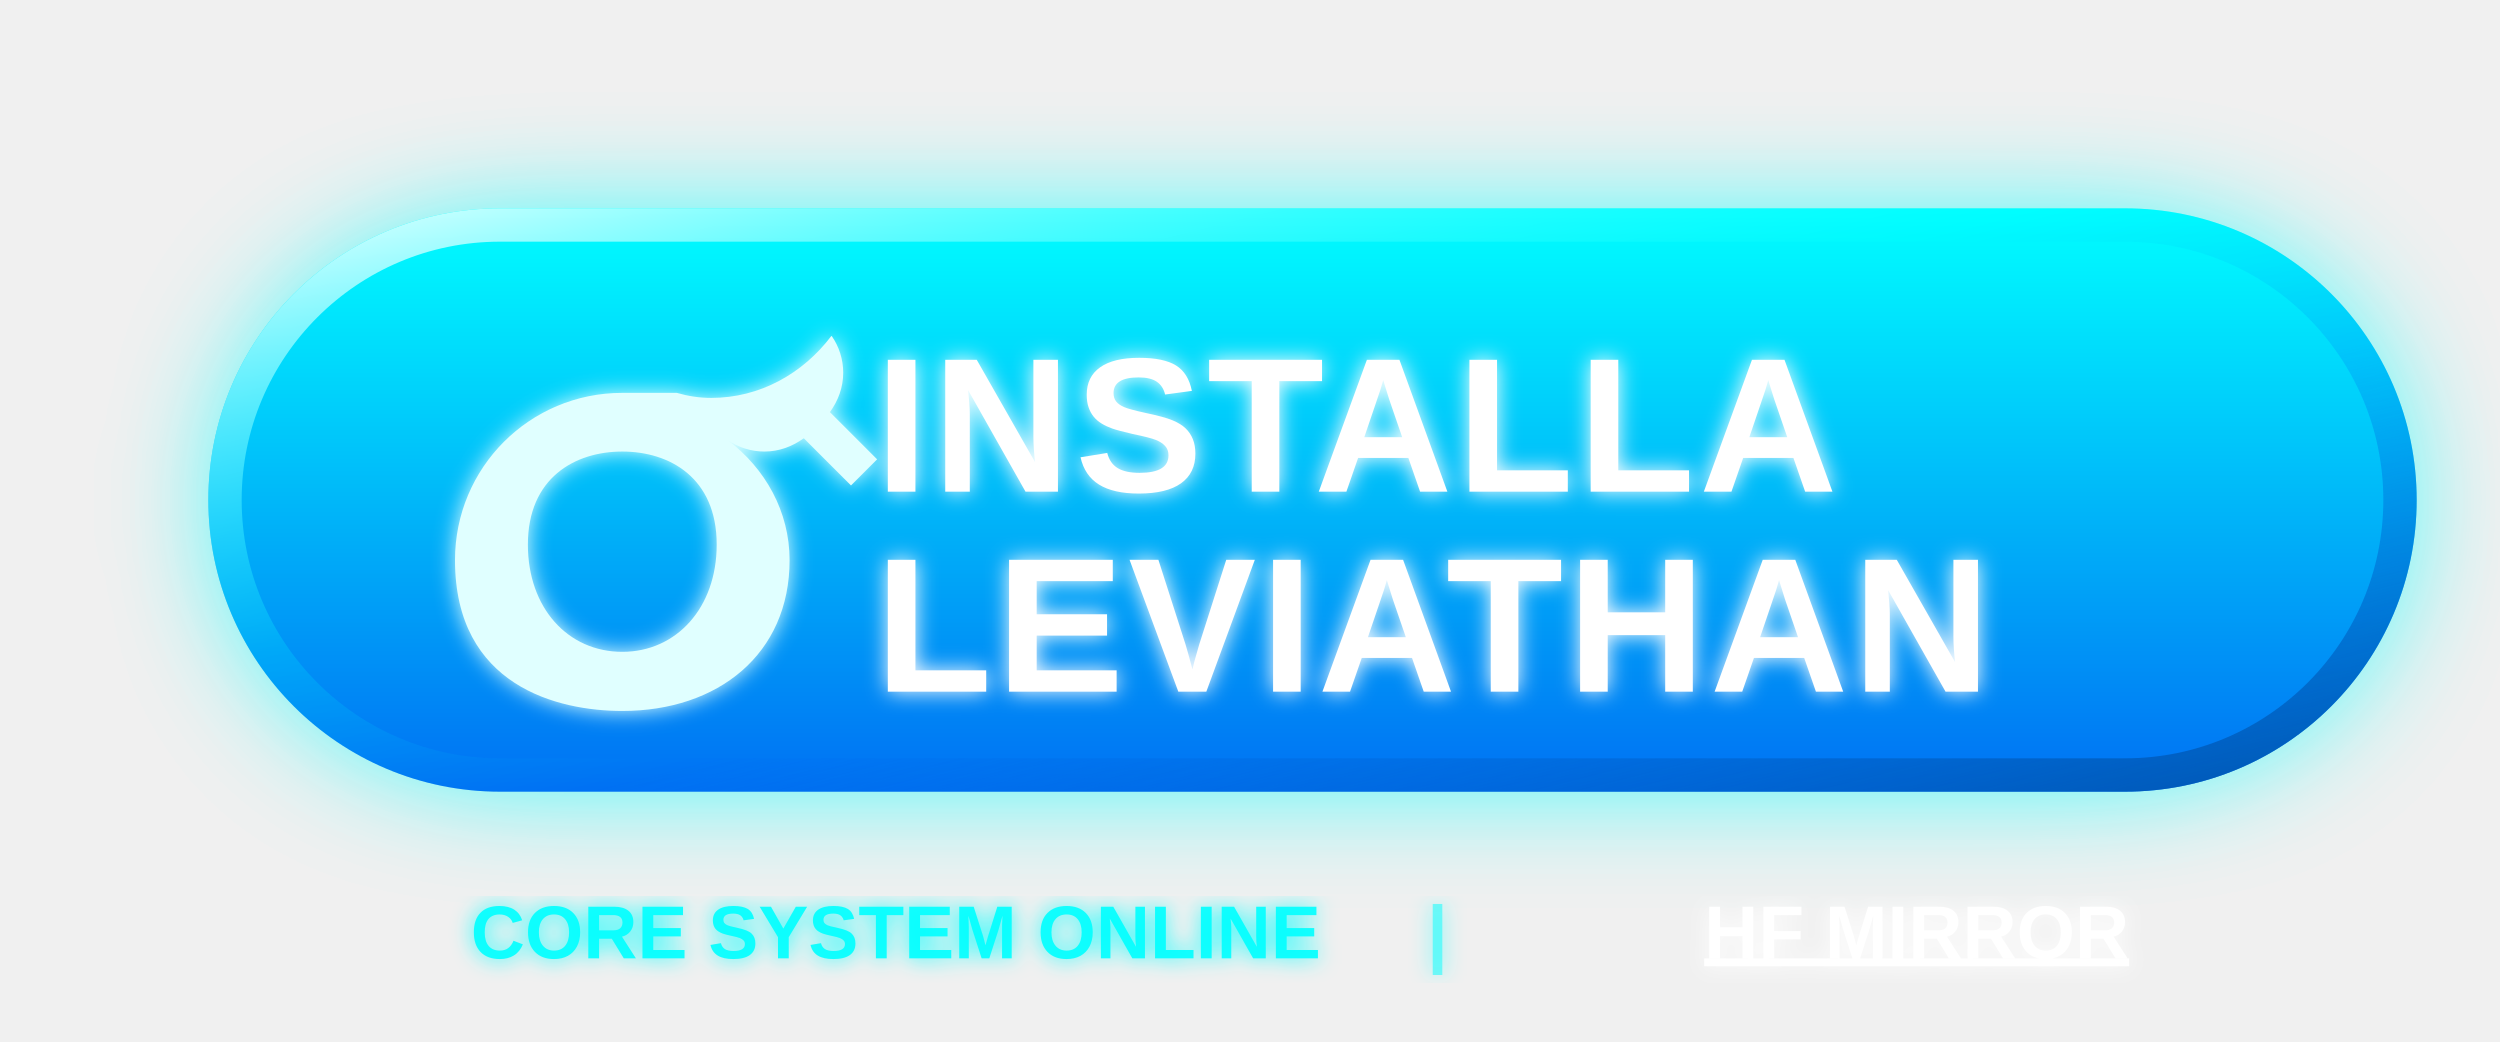
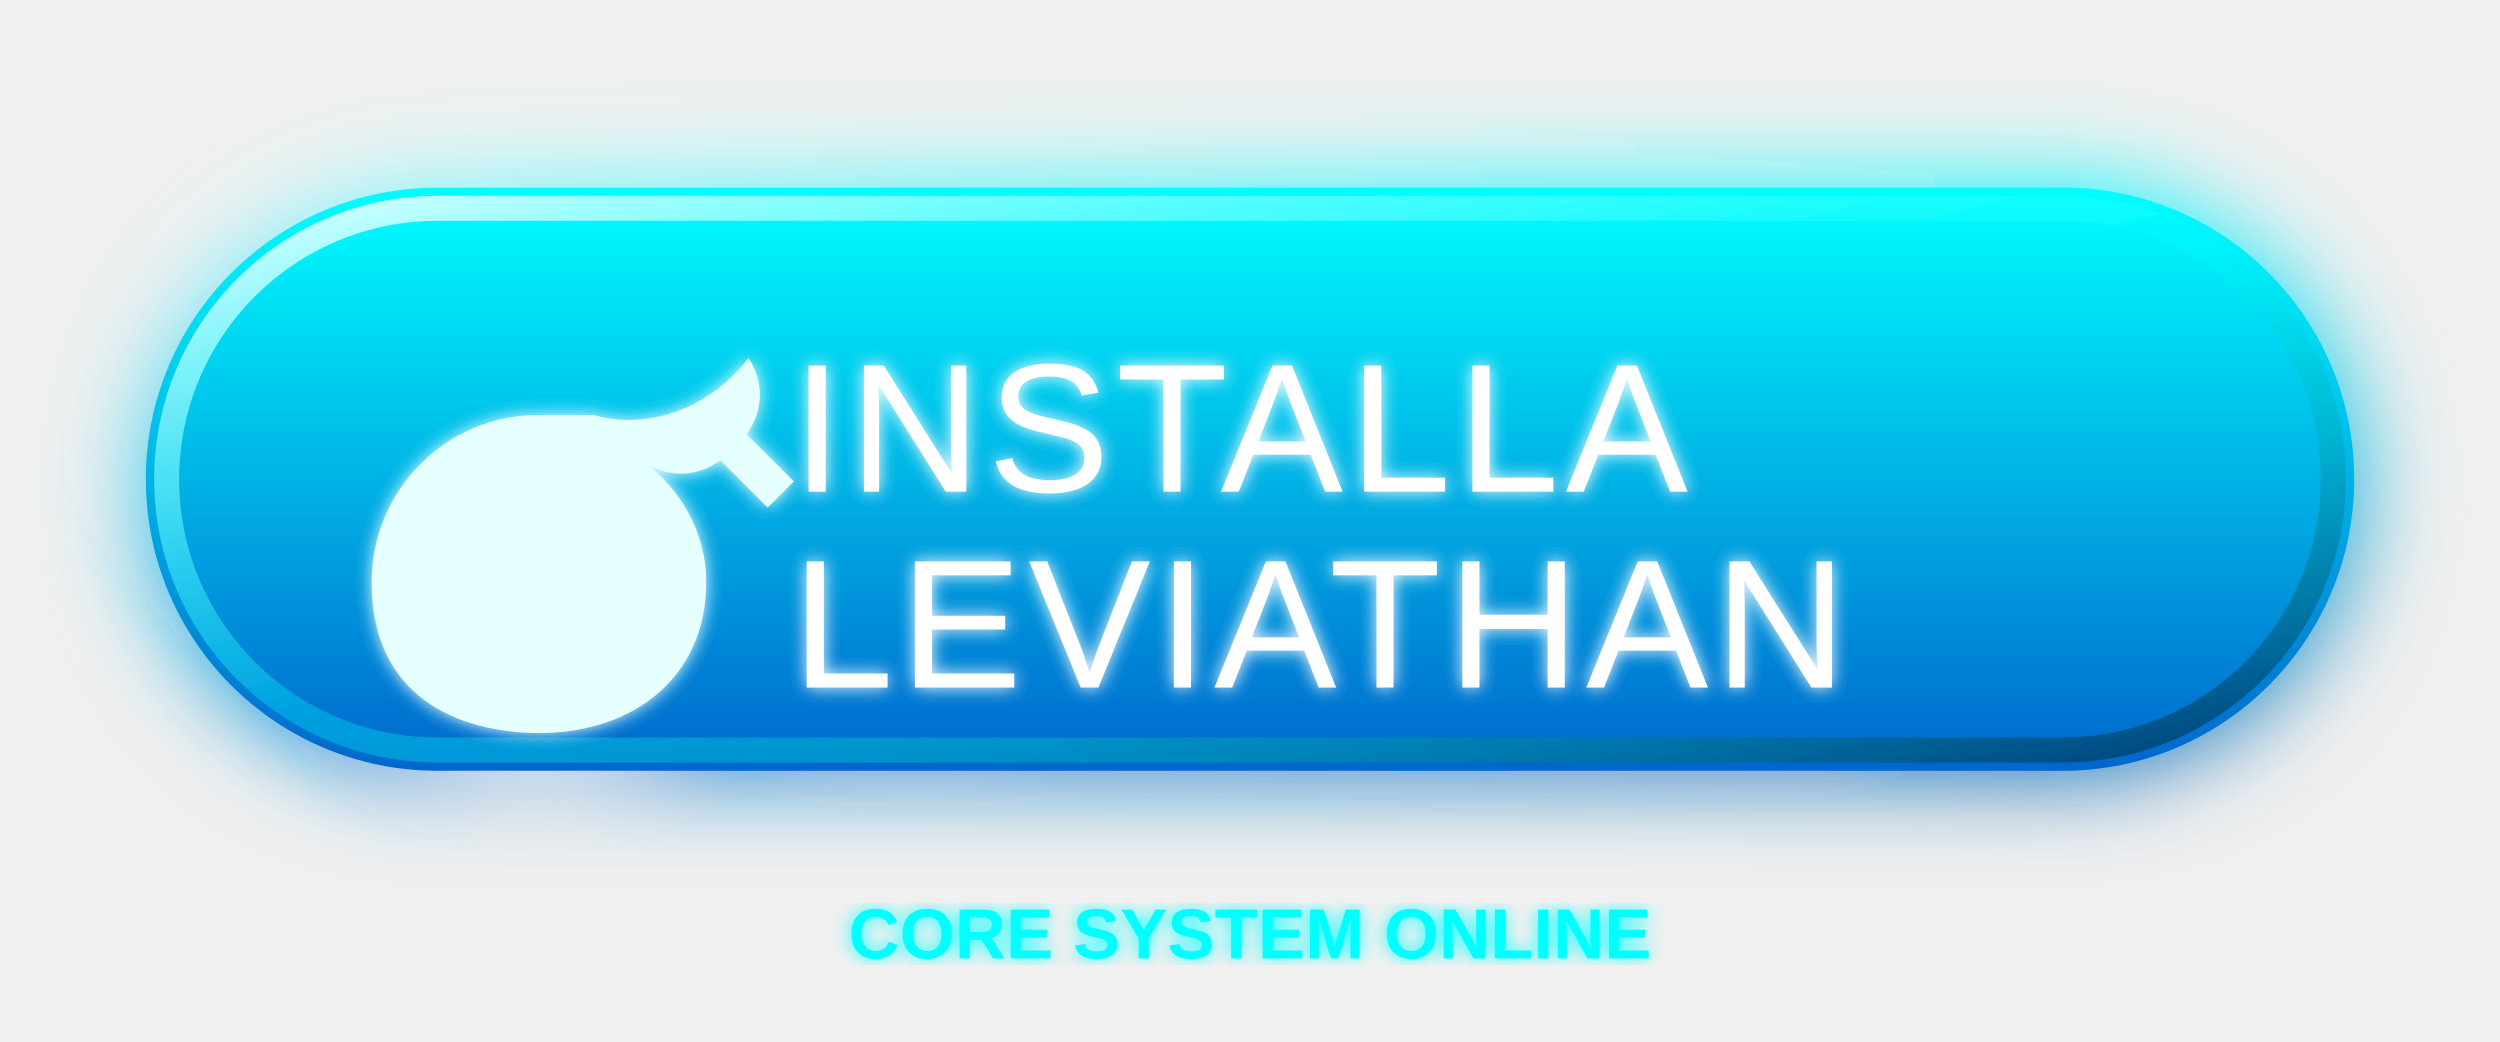
<svg xmlns="http://www.w3.org/2000/svg" width="600" height="250" viewBox="0 0 600 250">
  <defs>
-     <linearGradient id="mainBodyGrad" x1="0%" y1="0%" x2="0%" y2="100%">
-       <stop offset="0%" stop-color="#00ffff" />
-       <stop offset="100%" stop-color="#0070f3" />
+     <linearGradient id="bodyGrad" x1="0%" y1="0%" x2="0%" y2="100%">
+       <stop offset="0%" stop-color="#0ff" />
+       <stop offset="100%" stop-color="#0066cc" />
    </linearGradient>
    <linearGradient id="rimGrad" x1="0%" y1="0%" x2="100%" y2="100%">
      <stop offset="0%" stop-color="#ffffff" stop-opacity="0.9" />
-       <stop offset="40%" stop-color="#00ffff" stop-opacity="0.2" />
-       <stop offset="60%" stop-color="#0070f3" stop-opacity="0.2" />
-       <stop offset="100%" stop-color="#0050a0" stop-opacity="0.8" />
+       <stop offset="50%" stop-color="#00ffff" stop-opacity="0.3" />
+       <stop offset="100%" stop-color="#003366" stop-opacity="0.9" />
    </linearGradient>
-     <filter id="intenseGlow" x="-50%" y="-50%" width="200%" height="200%">
-       <feGaussianBlur in="SourceAlpha" stdDeviation="18" result="blur1" />
-       <feFlood flood-color="#00ffff" result="cyanColor" />
-       <feComposite in="cyanColor" in2="blur1" operator="in" result="coloredBlur" />
-       <feMerge>
-         <feMergeNode in="coloredBlur" />
-         <feMergeNode in="coloredBlur" />
-         <feMergeNode in="coloredBlur" />
-         <feMergeNode in="SourceGraphic" />
-       </feMerge>
-     </filter>
-     <filter id="textGlow">
-       <feGaussianBlur stdDeviation="2.5" result="blur" />
+     <filter id="softGlow" x="-40%" y="-40%" width="180%" height="180%">
+       <feGaussianBlur stdDeviation="12" result="blur" />
      <feMerge>
        <feMergeNode in="blur" />
        <feMergeNode in="SourceGraphic" />
      </feMerge>
    </filter>
-     <path id="dragonPath" d="M 58.5 18.9 C 38.3 18.9 22 35.2 22 55.4 C 22 82.9 44.5 88.3 58.5 88.3 C 79.4 88.3 95 75.9 95 55.4 C 95 44.8 89.7 35.4 81.5 29.2 C 83.8 30.8 86.6 31.7 89.5 31.7 C 92.7 31.7 95.6 30.6 98.1 28.8 L 108.4 39.1 L 114.1 33.4 L 103.8 23.1 C 105.6 20.6 106.7 17.7 106.7 14.5 C 106.7 11.6 105.8 8.8 104.2 6.5 C 104.2 6.5 104.1 6.5 104.1 6.5 C 97.9 14.7 88.5 20 77.9 20 C 75.3 20 72.8 19.6 70.4 18.9 C 66.6 18.9 62.6 18.9 58.5 18.9 Z M 58.5 31.7 C 68.8 31.7 79.1 37.4 79.1 52 C 79.1 65.8 70.3 75.4 58.5 75.4 C 46.6 75.4 37.9 65.8 37.9 52 C 37.9 37.4 48.2 31.7 58.5 31.7 Z" />
+     <filter id="textGlow">
+       <feGaussianBlur stdDeviation="2" result="blur" />
+       <feMerge>
+         <feMergeNode in="blur" />
+         <feMergeNode in="SourceGraphic" />
+       </feMerge>
+     </filter>
+     <path id="dragonPath" d="M58.5 18.9C38.3 18.9 22 35.2 22 55.4C22 82.9 44.5 88.3 58.5 88.3C79.4 88.3 95 75.9 95 55.4C95 44.8 89.7 35.4 81.5 29.2C83.8 30.8 86.6 31.7 89.5 31.7C92.7 31.7 95.6 30.6 98.1 28.8L108.4 39.1L114.1 33.4L103.8 23.1C105.6 20.6 106.7 17.7 106.7 14.5C106.7 11.6 105.8 8.8 104.2 6.5C97.9 14.7 88.5 20 77.9 20C75.3 20 72.8 19.6 70.4 18.9Z" />
  </defs>
-   <g transform="translate(50, 50)">
-     <rect x="15" y="15" width="500" height="110" rx="55" ry="55" fill="#00ffff" filter="url(#intenseGlow)" opacity="0.7" />
-     <rect x="0" y="0" width="530" height="140" rx="70" ry="70" fill="url(#mainBodyGrad)" />
-     <rect x="4" y="4" width="522" height="132" rx="66" ry="66" fill="none" stroke="url(#rimGrad)" stroke-width="8" />
-     <g transform="translate(35, 18)" filter="url(#textGlow)">
-       <use href="#dragonPath" fill="#e0ffff" transform="scale(1.1) translate(0,5)" />
-       <g font-family="Arial Black, Arial, sans-serif" font-weight="900" fill="white" letter-spacing="1px">
-         <text x="125" y="50" font-size="46">INSTALLA</text>
-         <text x="125" y="98" font-size="46">LEVIATHAN</text>
-       </g>
+   <g transform="translate(35,45)" filter="url(#softGlow)">
+     <rect x="0" y="0" width="530" height="140" rx="70" fill="url(#bodyGrad)">
+       <animateTransform attributeName="transform" type="scale" values="1;1.03;1" dur="3s" repeatCount="indefinite" />
+     </rect>
+     <rect x="5" y="5" width="520" height="130" rx="65" fill="none" stroke="url(#rimGrad)" stroke-width="6" />
+     <g transform="translate(30,25)" filter="url(#textGlow)">
+       <use href="#dragonPath" fill="#e6ffff" transform="scale(1.1) translate(0,8)" />
+       <text x="125" y="48" font-size="44" font-family="Arial Black, Arial, sans-serif" fill="#ffffff" letter-spacing="1.5">
+         INSTALLA
+       </text>
+       <text x="125" y="95" font-size="44" font-family="Arial Black, Arial, sans-serif" fill="#ffffff" letter-spacing="1.5">
+         LEVIATHAN
+       </text>
    </g>
  </g>
-   <g font-family="Arial, sans-serif" font-size="18" font-weight="bold" text-anchor="middle" filter="url(#textGlow)">
-     <text x="215" y="230" fill="#00ffff" opacity="0.9">CORE SYSTEM ONLINE</text>
-     <text x="345" y="230" fill="#00ffff" opacity="0.5">|</text>
-     <a href="https://leaviathan-leviathan.hf.space" target="_blank" style="cursor: pointer;">
-       <text x="460" y="230" fill="#ffffff" text-decoration="underline" opacity="1">HF MIRROR</text>
-     </a>
+   <g font-family="Arial, sans-serif" font-size="17" font-weight="bold" text-anchor="middle" filter="url(#textGlow)">
+     <text x="300" y="230" fill="#00ffff">
+       CORE SYSTEM ONLINE
+     </text>
  </g>
</svg>
